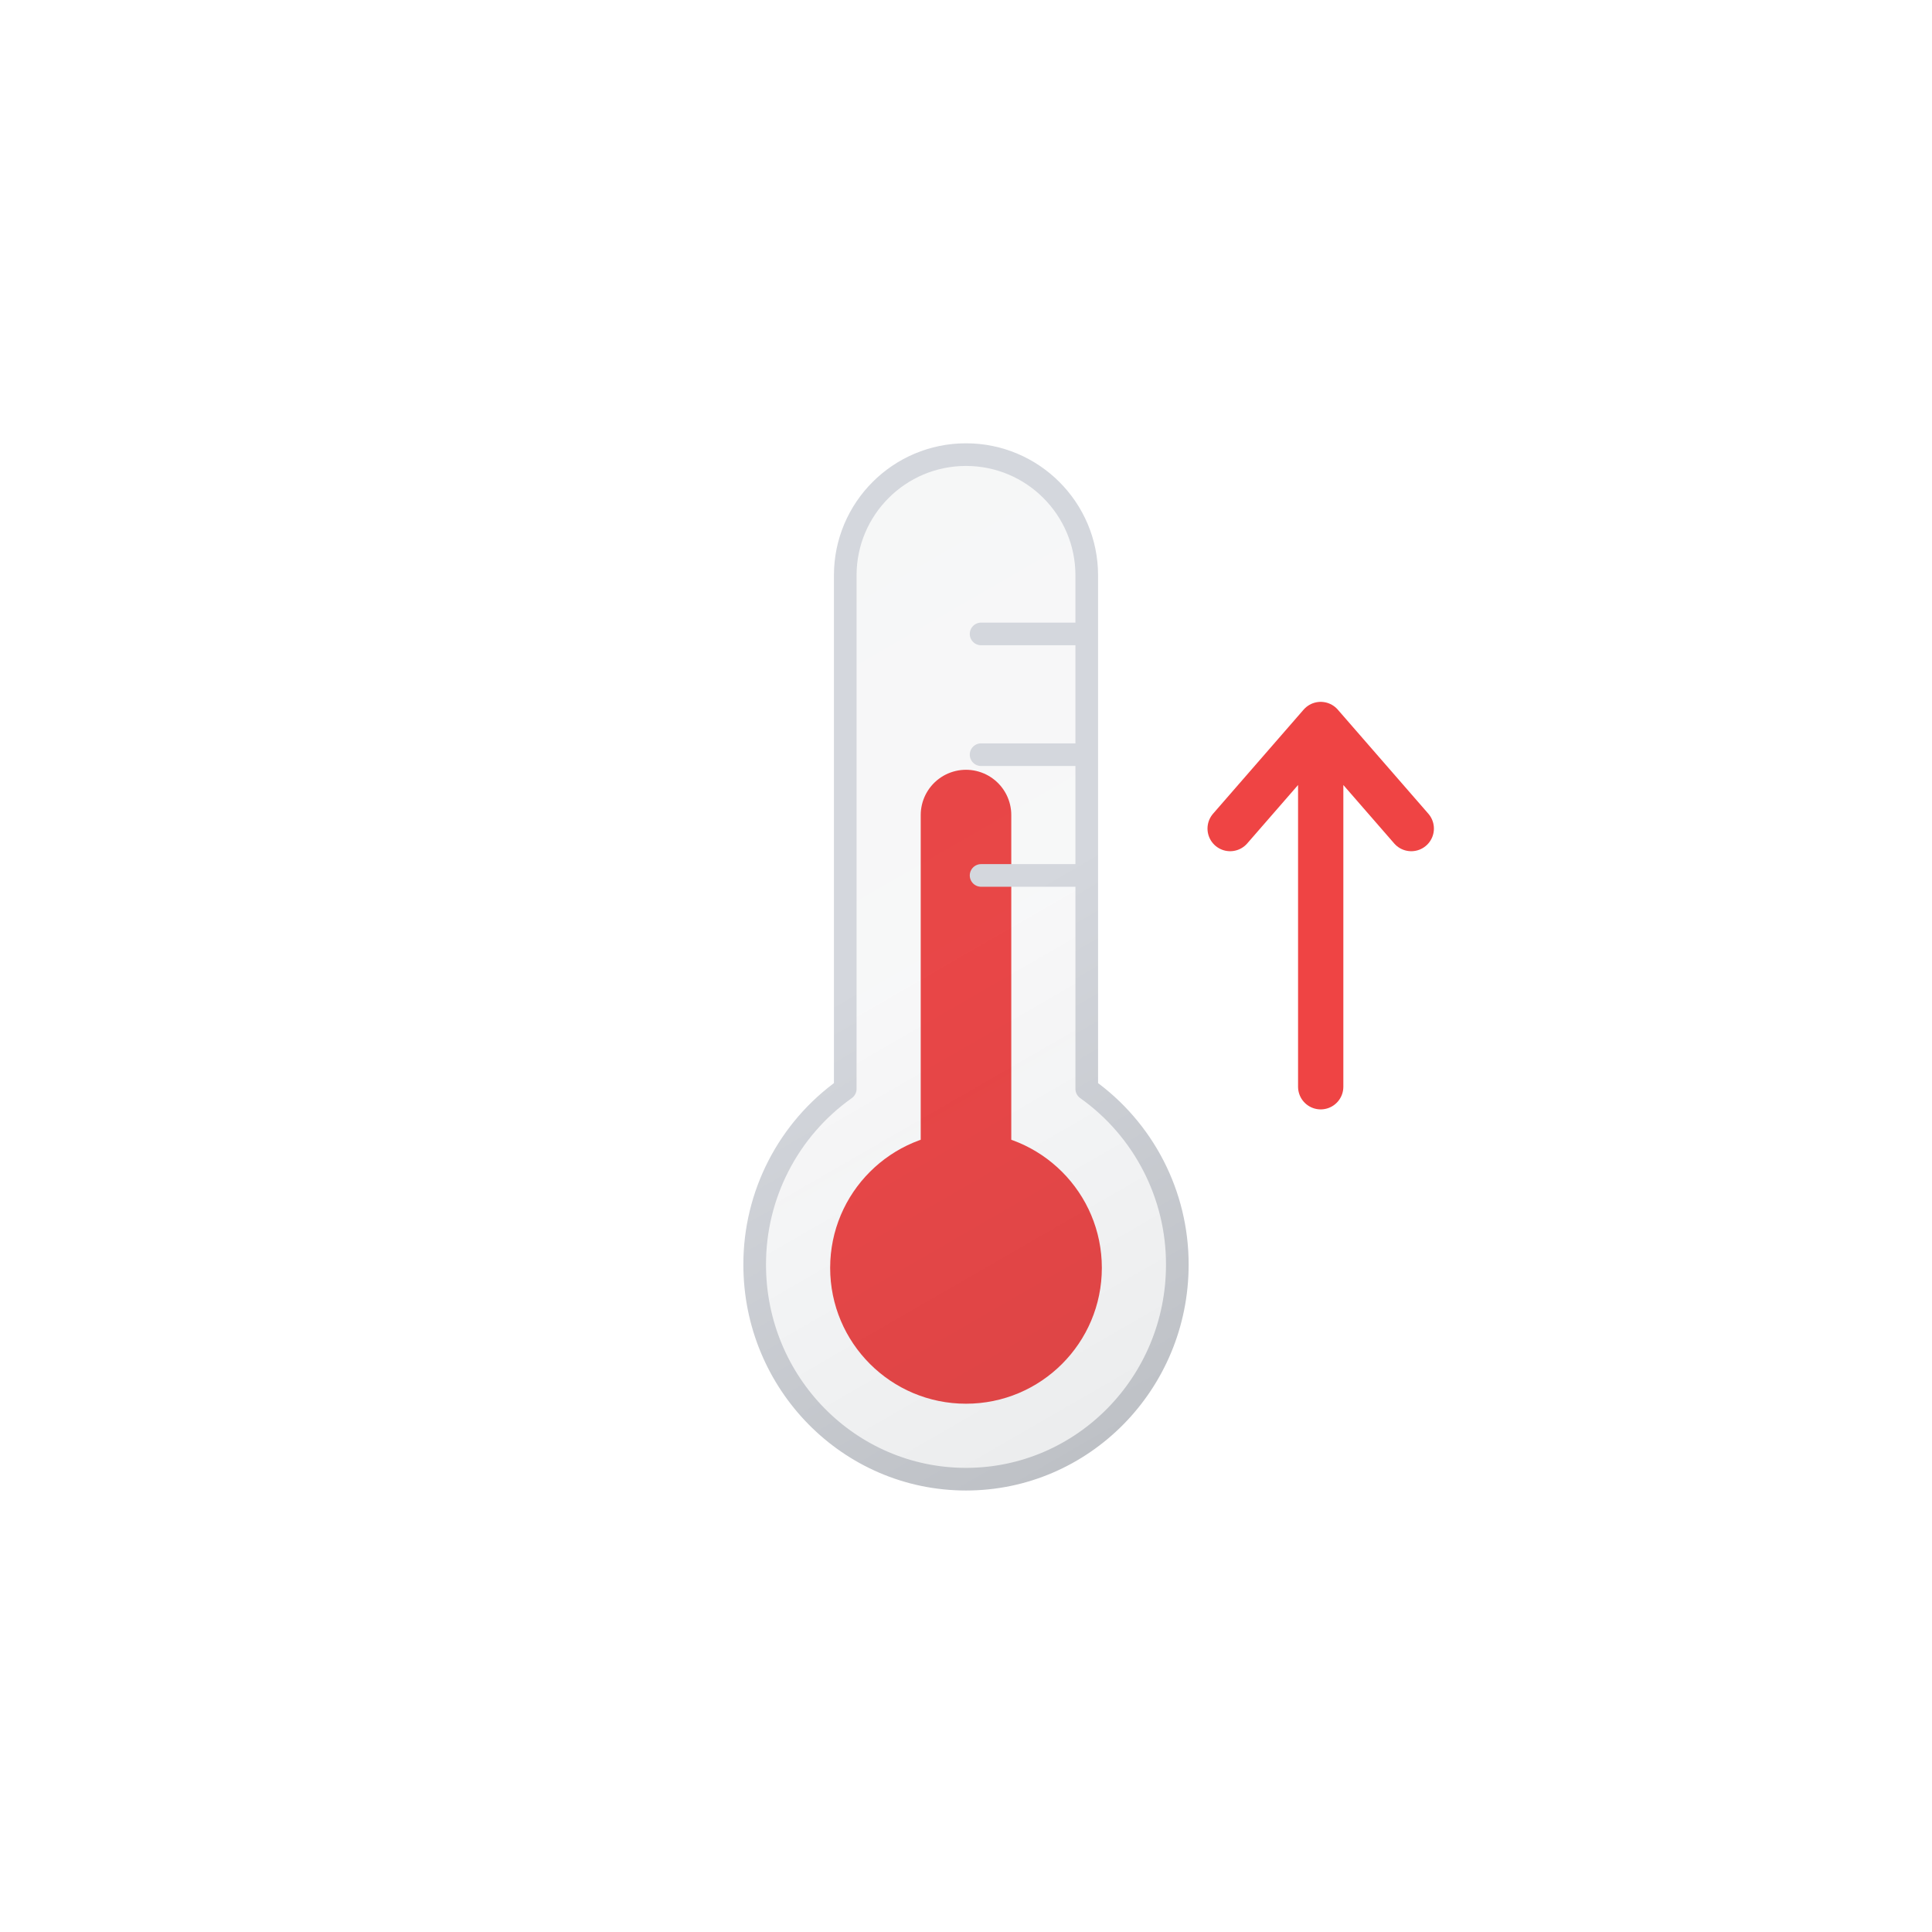
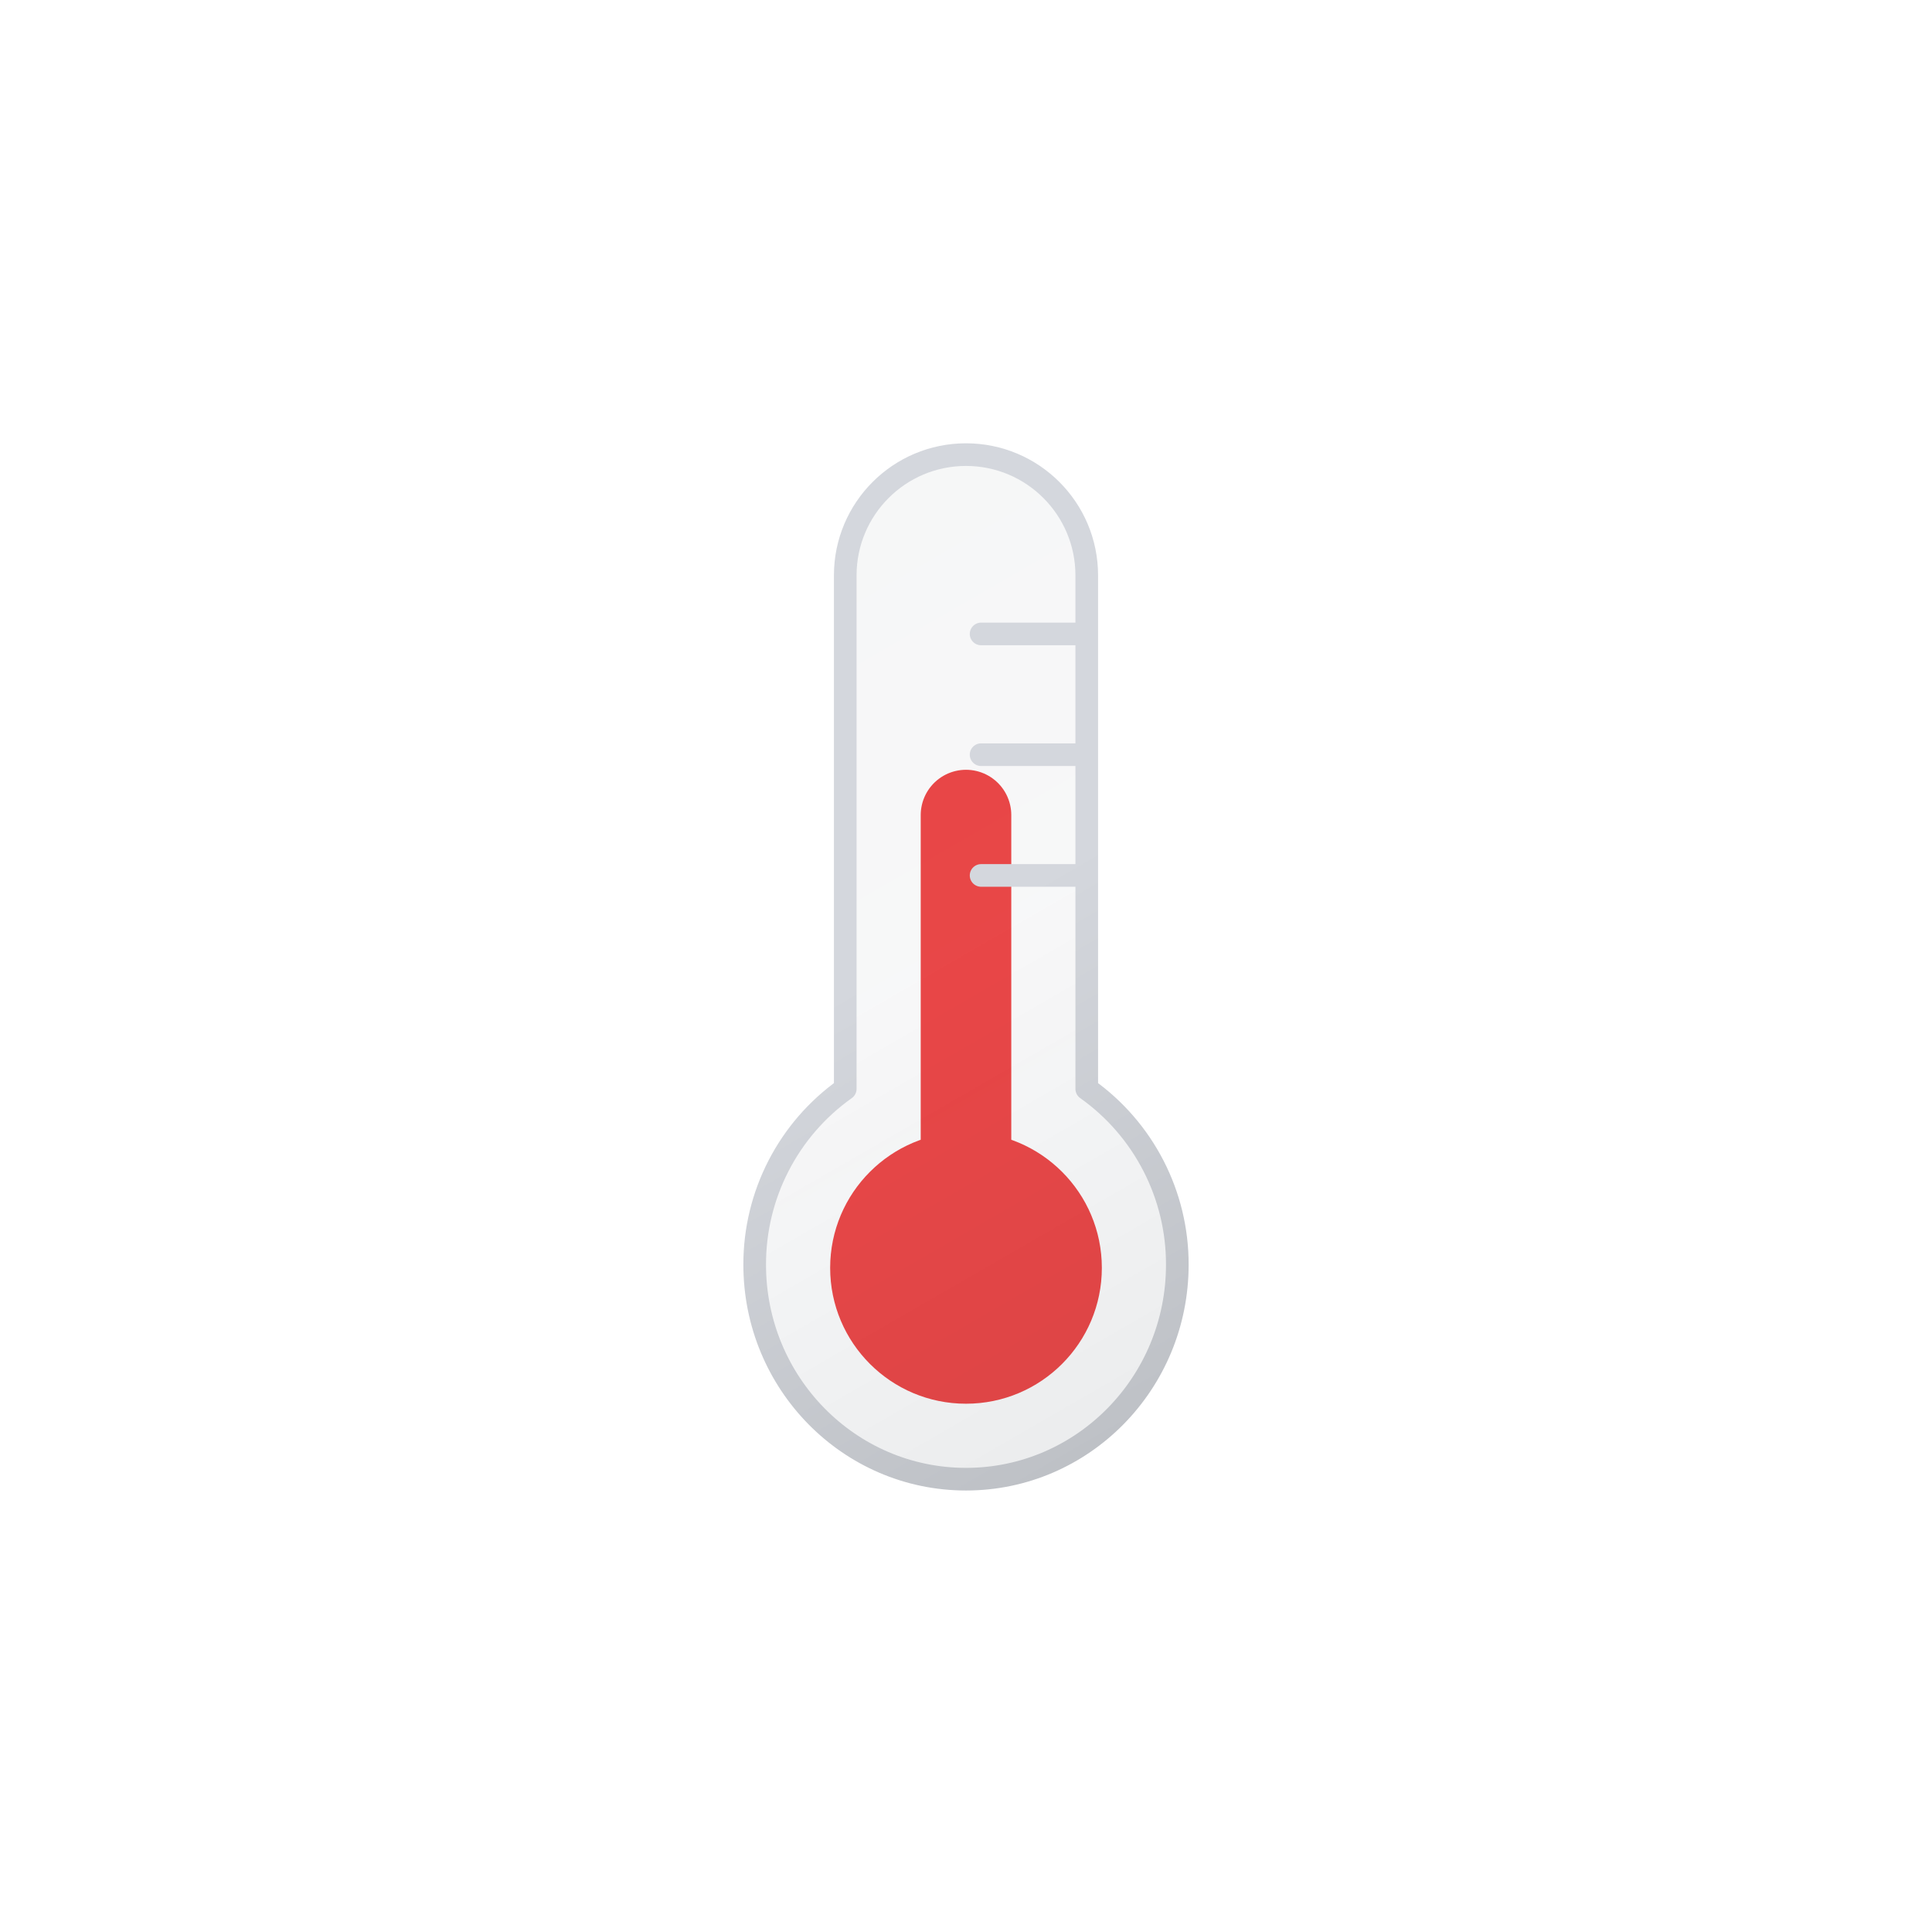
<svg xmlns="http://www.w3.org/2000/svg" xmlns:xlink="http://www.w3.org/1999/xlink" viewBox="0 0 512 512">
  <defs>
    <linearGradient id="a" x1="-7.17" y1="36.31" x2="116.44" y2="250.4" gradientUnits="userSpaceOnUse">
      <stop offset="0" stop-color="#515a69" stop-opacity="0.05" />
      <stop offset="0.45" stop-color="#6b7280" stop-opacity="0.05" />
      <stop offset="1" stop-color="#384354" stop-opacity="0.1" />
    </linearGradient>
    <linearGradient id="b" x1="-8.67" y1="33.71" x2="117.94" y2="253" gradientUnits="userSpaceOnUse">
      <stop offset="0" stop-color="#d4d7dd" />
      <stop offset="0.45" stop-color="#d4d7dd" />
      <stop offset="1" stop-color="#bec1c6" />
    </linearGradient>
    <symbol id="d" viewBox="0 0 72 168">
      <circle cx="36" cy="132" r="36" fill="#ef4444" />
-       <path d="M36,12V132" fill="none" stroke="#ef4444" stroke-linecap="round" stroke-miterlimit="10" stroke-width="24" />
+       <path d="M36,12V132" fill="none" stroke="#ef4444" stroke-linecap="round" stroke-miterlimit="10" stroke-width="24">
+         <animateTransform attributeName="transform" type="translate" values="0 0; 0 18; 0 0" dur="1s" calcMode="spline" keySplines=".42, 0, .58, 1; .42, 0, .58, 1" repeatCount="indefinite" />
+       </path>
    </symbol>
    <symbol id="e" viewBox="0 0 118 278">
      <path d="M115,218.16C115,249.55,89.93,275,59,275S3,249.55,3,218.16a57,57,0,0,1,24-46.6V35.48a32,32,0,1,1,64,0V171.56A57,57,0,0,1,115,218.16ZM63,83H91M63,51H91M63,115H91" stroke-linecap="round" stroke-linejoin="round" stroke-width="6" fill="url(#a)" stroke="url(#b)" />
    </symbol>
    <symbol id="c" viewBox="0 0 118 278">
      <use width="72" height="168" transform="translate(23 87)" xlink:href="#d" />
      <use width="118" height="278" xlink:href="#e" />
    </symbol>
  </defs>
  <use width="118" height="278" transform="translate(197 117)" xlink:href="#c" />
-   <polyline points="350 288 350 192 326 219.58 350 192 374 219.58" fill="none" stroke="#ef4444" stroke-linecap="round" stroke-linejoin="round" stroke-width="12" />
+   <path d="M372.5,247a4.59,4.59,0,0,1-3.18-1.26L350,227.34l-19.32,18.4a4.64,4.64,0,0,1-6.36,0,4.14,4.14,0,0,1,0-6.06l22.5-21.42a4.64,4.64,0,0,1,6.36,0l22.5,21.42a4.14,4.14,0,0,1,0,6.06A4.59,4.59,0,0,1,372.5,247Z" fill="#e34647" opacity="0">
+     <animateTransform attributeName="transform" type="translate" values="0 30; 0 0; 0 -30" begin="-1.2s" dur="3s" calcMode="spline" keySplines=".55, 0, .1, 1; .55, 0, .1, 1" repeatCount="indefinite" />
+     <animate attributeName="opacity" values="0; 1; 0" begin="-1.2s" dur="3s" calcMode="spline" keySplines=".55, 0, .1, 1; .55, 0, .1, 1" repeatCount="indefinite" />
+   </path>
+   <path d="M372.5,274a4.59,4.59,0,0,1-3.18-1.26L350,254.34l-19.32,18.4a4.64,4.64,0,0,1-6.36,0,4.14,4.14,0,0,1,0-6.06l22.5-21.42a4.64,4.64,0,0,1,6.36,0l22.5,21.42a4.14,4.14,0,0,1,0,6.06A4.59,4.59,0,0,1,372.5,274Z" fill="#e34647" opacity="0">
+     <animateTransform attributeName="transform" type="translate" values="0 30; 0 0; 0 -30" begin="-1.1s" dur="3s" calcMode="spline" keySplines=".55, 0, .1, 1; .55, 0, .1, 1" repeatCount="indefinite" />
+     <animate attributeName="opacity" values="0; 1; 0" begin="-1.1s" dur="3s" calcMode="spline" keySplines=".55, 0, .1, 1; .55, 0, .1, 1" repeatCount="indefinite" />
+   </path>
+   <path d="M372.5,301a4.59,4.59,0,0,1-3.18-1.26L350,281.34l-19.32,18.4a4.64,4.64,0,0,1-6.36,0,4.14,4.14,0,0,1,0-6.06l22.5-21.42a4.64,4.64,0,0,1,6.36,0l22.5,21.42a4.14,4.14,0,0,1,0,6.06A4.59,4.59,0,0,1,372.5,301Z" fill="#e34647" opacity="0">
+     <animateTransform attributeName="transform" type="translate" values="0 30; 0 0; 0 -30" begin="-1s" dur="3s" calcMode="spline" keySplines=".55, 0, .1, 1; .55, 0, .1, 1" repeatCount="indefinite" />
+     <animate attributeName="opacity" values="0; 1; 0" begin="-1s" dur="3s" calcMode="spline" keySplines=".55, 0, .1, 1; .55, 0, .1, 1" repeatCount="indefinite" />
+   </path>
</svg>
